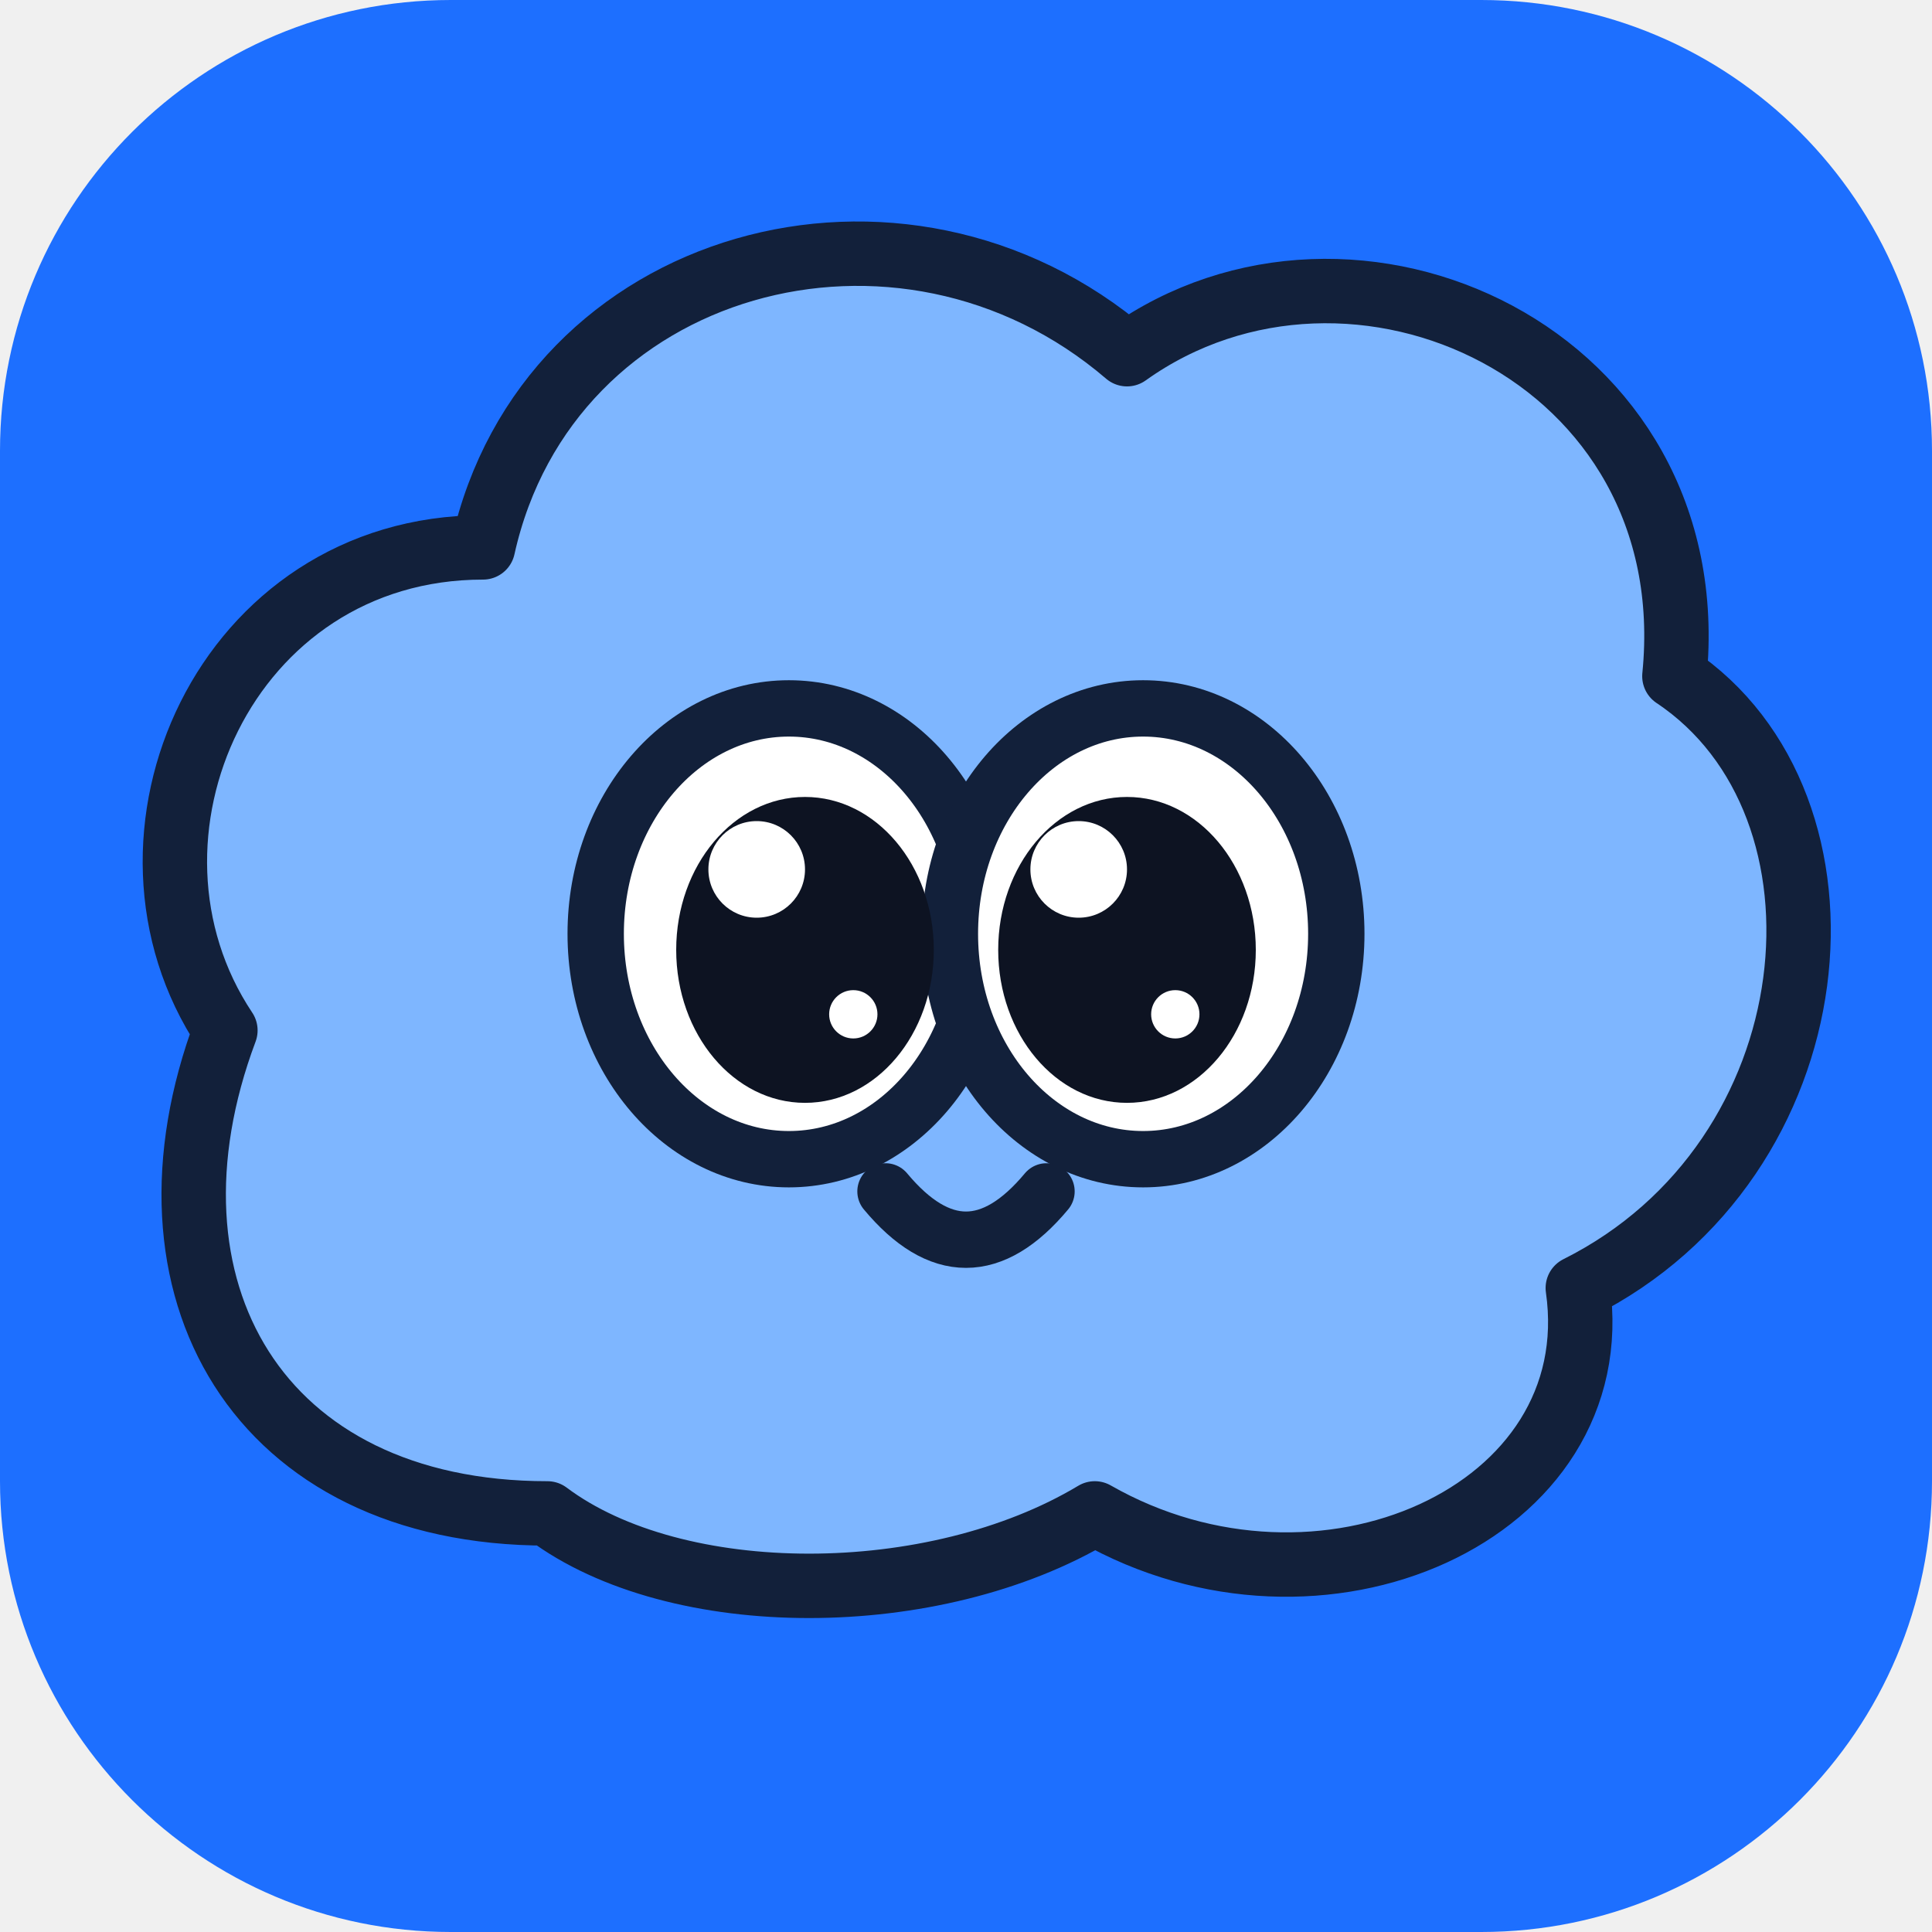
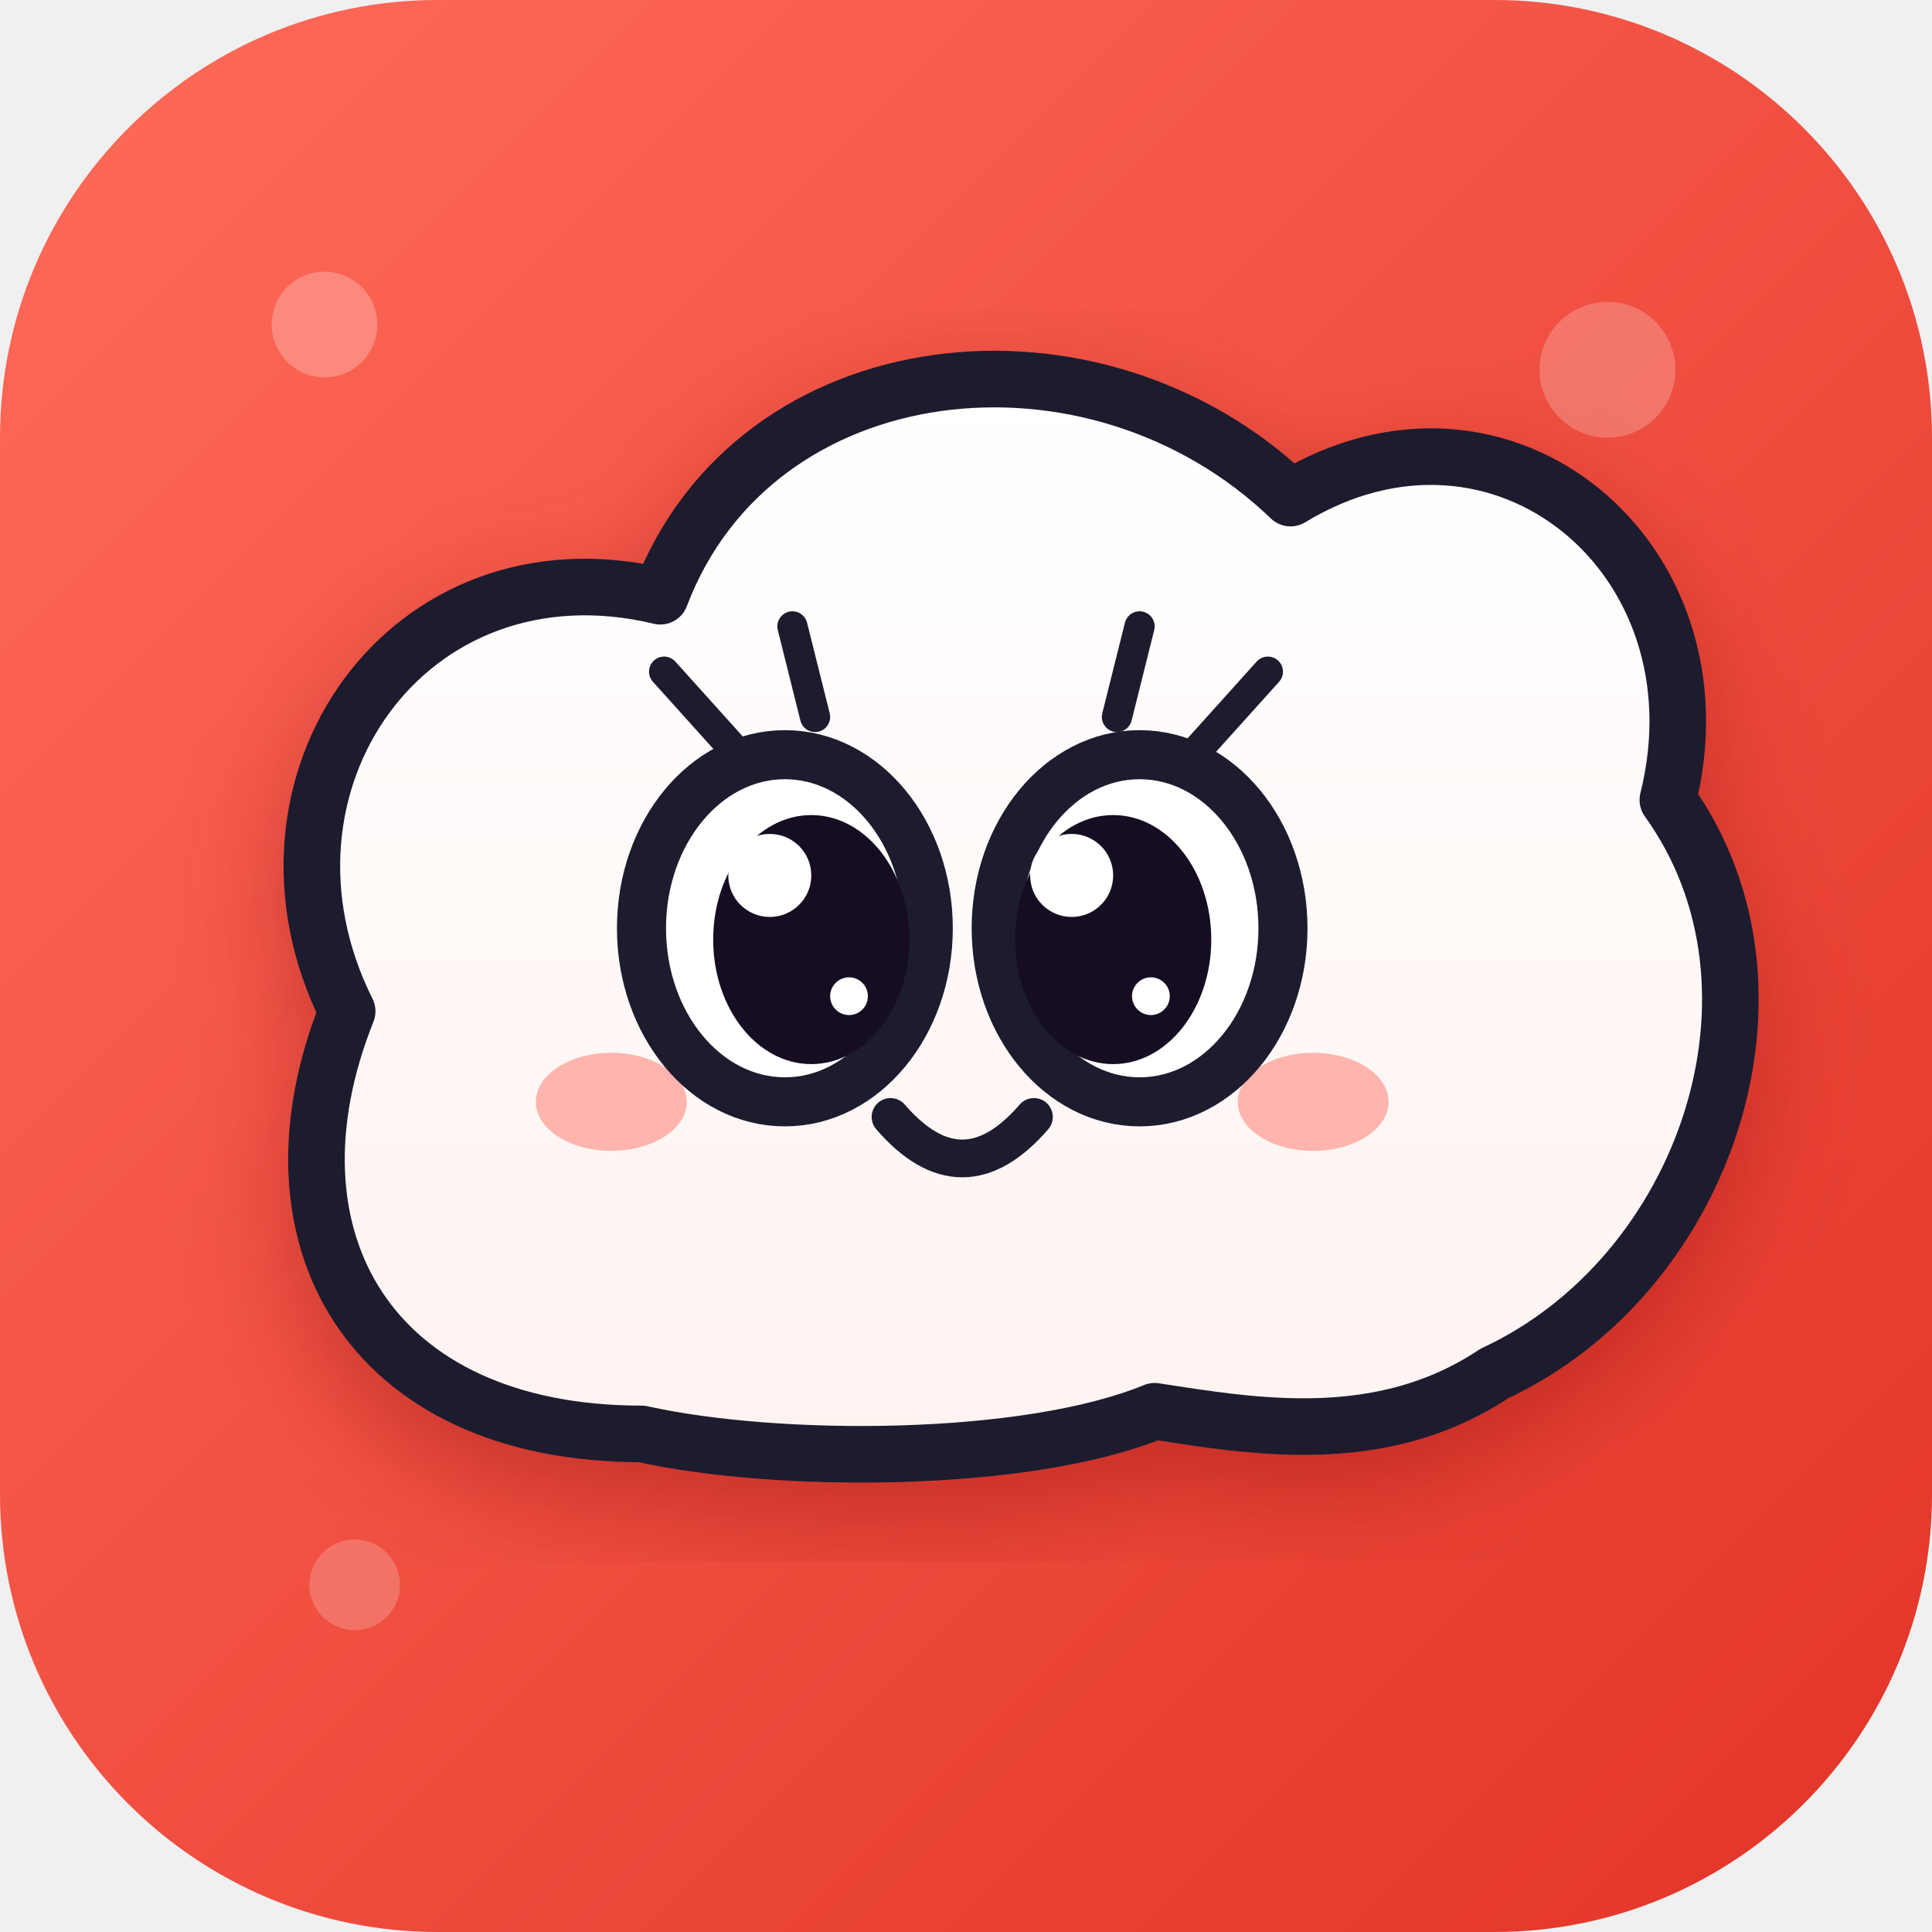
- <svg xmlns="http://www.w3.org/2000/svg" viewBox="0 0 120 120">
-   <rect width="120" height="120" rx="28" fill="#1D6FFF" />
-   <path d="M 34 94 C 16 94, 8 80, 14 64 C 6 52, 14 34, 30 34 C 34 16, 56 10, 70 22 C 84 12, 106 22, 104 42 C 116 50, 114 72, 98 80 C 100 94, 82 102, 68 94 C 58 100, 42 100, 34 94 Z" fill="#7EB6FF" stroke="#12203A" stroke-width="4" stroke-linejoin="round" />
-   <ellipse cx="49" cy="58" rx="12" ry="14" fill="#FFFFFF" stroke="#12203A" stroke-width="3.5" />
-   <ellipse cx="71" cy="58" rx="12" ry="14" fill="#FFFFFF" stroke="#12203A" stroke-width="3.5" />
-   <ellipse cx="50" cy="59" rx="8" ry="9.5" fill="#0D1322" />
-   <circle cx="47" cy="54" r="3" fill="#FFFFFF" />
-   <circle cx="53" cy="63" r="1.5" fill="#FFFFFF" />
-   <ellipse cx="70" cy="59" rx="8" ry="9.5" fill="#0D1322" />
-   <circle cx="67" cy="54" r="3" fill="#FFFFFF" />
-   <circle cx="73" cy="63" r="1.5" fill="#FFFFFF" />
-   <path d="M 55 74 Q 60 80 65 74" fill="none" stroke="#12203A" stroke-width="3.5" stroke-linecap="round" />
+ <svg xmlns="http://www.w3.org/2000/svg" viewBox="0 0 512 512" width="100%" height="100%">
+   <defs>
+     <linearGradient id="bgGrad" x1="0%" y1="0%" x2="100%" y2="100%">
+       <stop offset="0%" stop-color="#FF6B5A" />
+       <stop offset="100%" stop-color="#E23428" />
+     </linearGradient>
+     <linearGradient id="cloudGrad" x1="0%" y1="0%" x2="0%" y2="100%">
+       <stop offset="0%" stop-color="#FFFFFF" />
+       <stop offset="100%" stop-color="#FFF3F0" />
+     </linearGradient>
+     <filter id="shadow" x="-10%" y="-10%" width="120%" height="120%">
+       <feDropShadow dx="0" dy="10" stdDeviation="14" flood-color="#7A0C06" flood-opacity="0.35" />
+     </filter>
+   </defs>
+   <rect width="512" height="512" rx="116" fill="url(#bgGrad)" />
+   <circle cx="86" cy="86" r="14" fill="#FFFFFF" fill-opacity="0.25" />
+   <circle cx="426" cy="98" r="18" fill="#FFFFFF" fill-opacity="0.22" />
+   <circle cx="94" cy="420" r="12" fill="#FFFFFF" fill-opacity="0.2" />
+   <g filter="url(#shadow)">
+     <path d="M 170 380               C 98 380, 68 328, 92 268               C 62 208, 108 142, 175 158               C 200 92, 290 82, 342 132               C 398 98, 458 148, 442 212               C 478 262, 452 338, 396 364               C 366 384, 332 378, 306 374               C 272 388, 206 388, 170 380 Z" fill="url(#cloudGrad)" stroke="#1E1B2E" stroke-width="15" stroke-linejoin="round" stroke-linecap="round" />
+     <ellipse cx="162" cy="292" rx="20" ry="13" fill="#FFA59B" fill-opacity="0.8" />
+     <ellipse cx="348" cy="292" rx="20" ry="13" fill="#FFA59B" fill-opacity="0.8" />
+     <g>
+       <path d="M 194 198 L 176 178" stroke="#1E1B2E" stroke-width="8" stroke-linecap="round" />
+       <path d="M 216 190 L 210 166" stroke="#1E1B2E" stroke-width="8" stroke-linecap="round" />
+       <ellipse cx="208" cy="246" rx="38" ry="46" fill="#FFFFFF" stroke="#1E1B2E" stroke-width="13" />
+       <ellipse cx="215" cy="249" rx="26" ry="33" fill="#141124" />
+       <circle cx="204" cy="232" r="11" fill="#FFFFFF" />
+       <circle cx="225" cy="264" r="5" fill="#FFFFFF" />
+     </g>
+     <g>
+       <path d="M 296 190 L 302 166" stroke="#1E1B2E" stroke-width="8" stroke-linecap="round" />
+       <path d="M 318 198 L 336 178" stroke="#1E1B2E" stroke-width="8" stroke-linecap="round" />
+       <ellipse cx="302" cy="246" rx="38" ry="46" fill="#FFFFFF" stroke="#1E1B2E" stroke-width="13" />
+       <ellipse cx="295" cy="249" rx="26" ry="33" fill="#141124" />
+       <circle cx="284" cy="232" r="11" fill="#FFFFFF" />
+       <circle cx="305" cy="264" r="5" fill="#FFFFFF" />
+     </g>
+     <path d="M 236 296 Q 255 318 274 296" fill="none" stroke="#1E1B2E" stroke-width="10" stroke-linecap="round" />
+   </g>
</svg>
